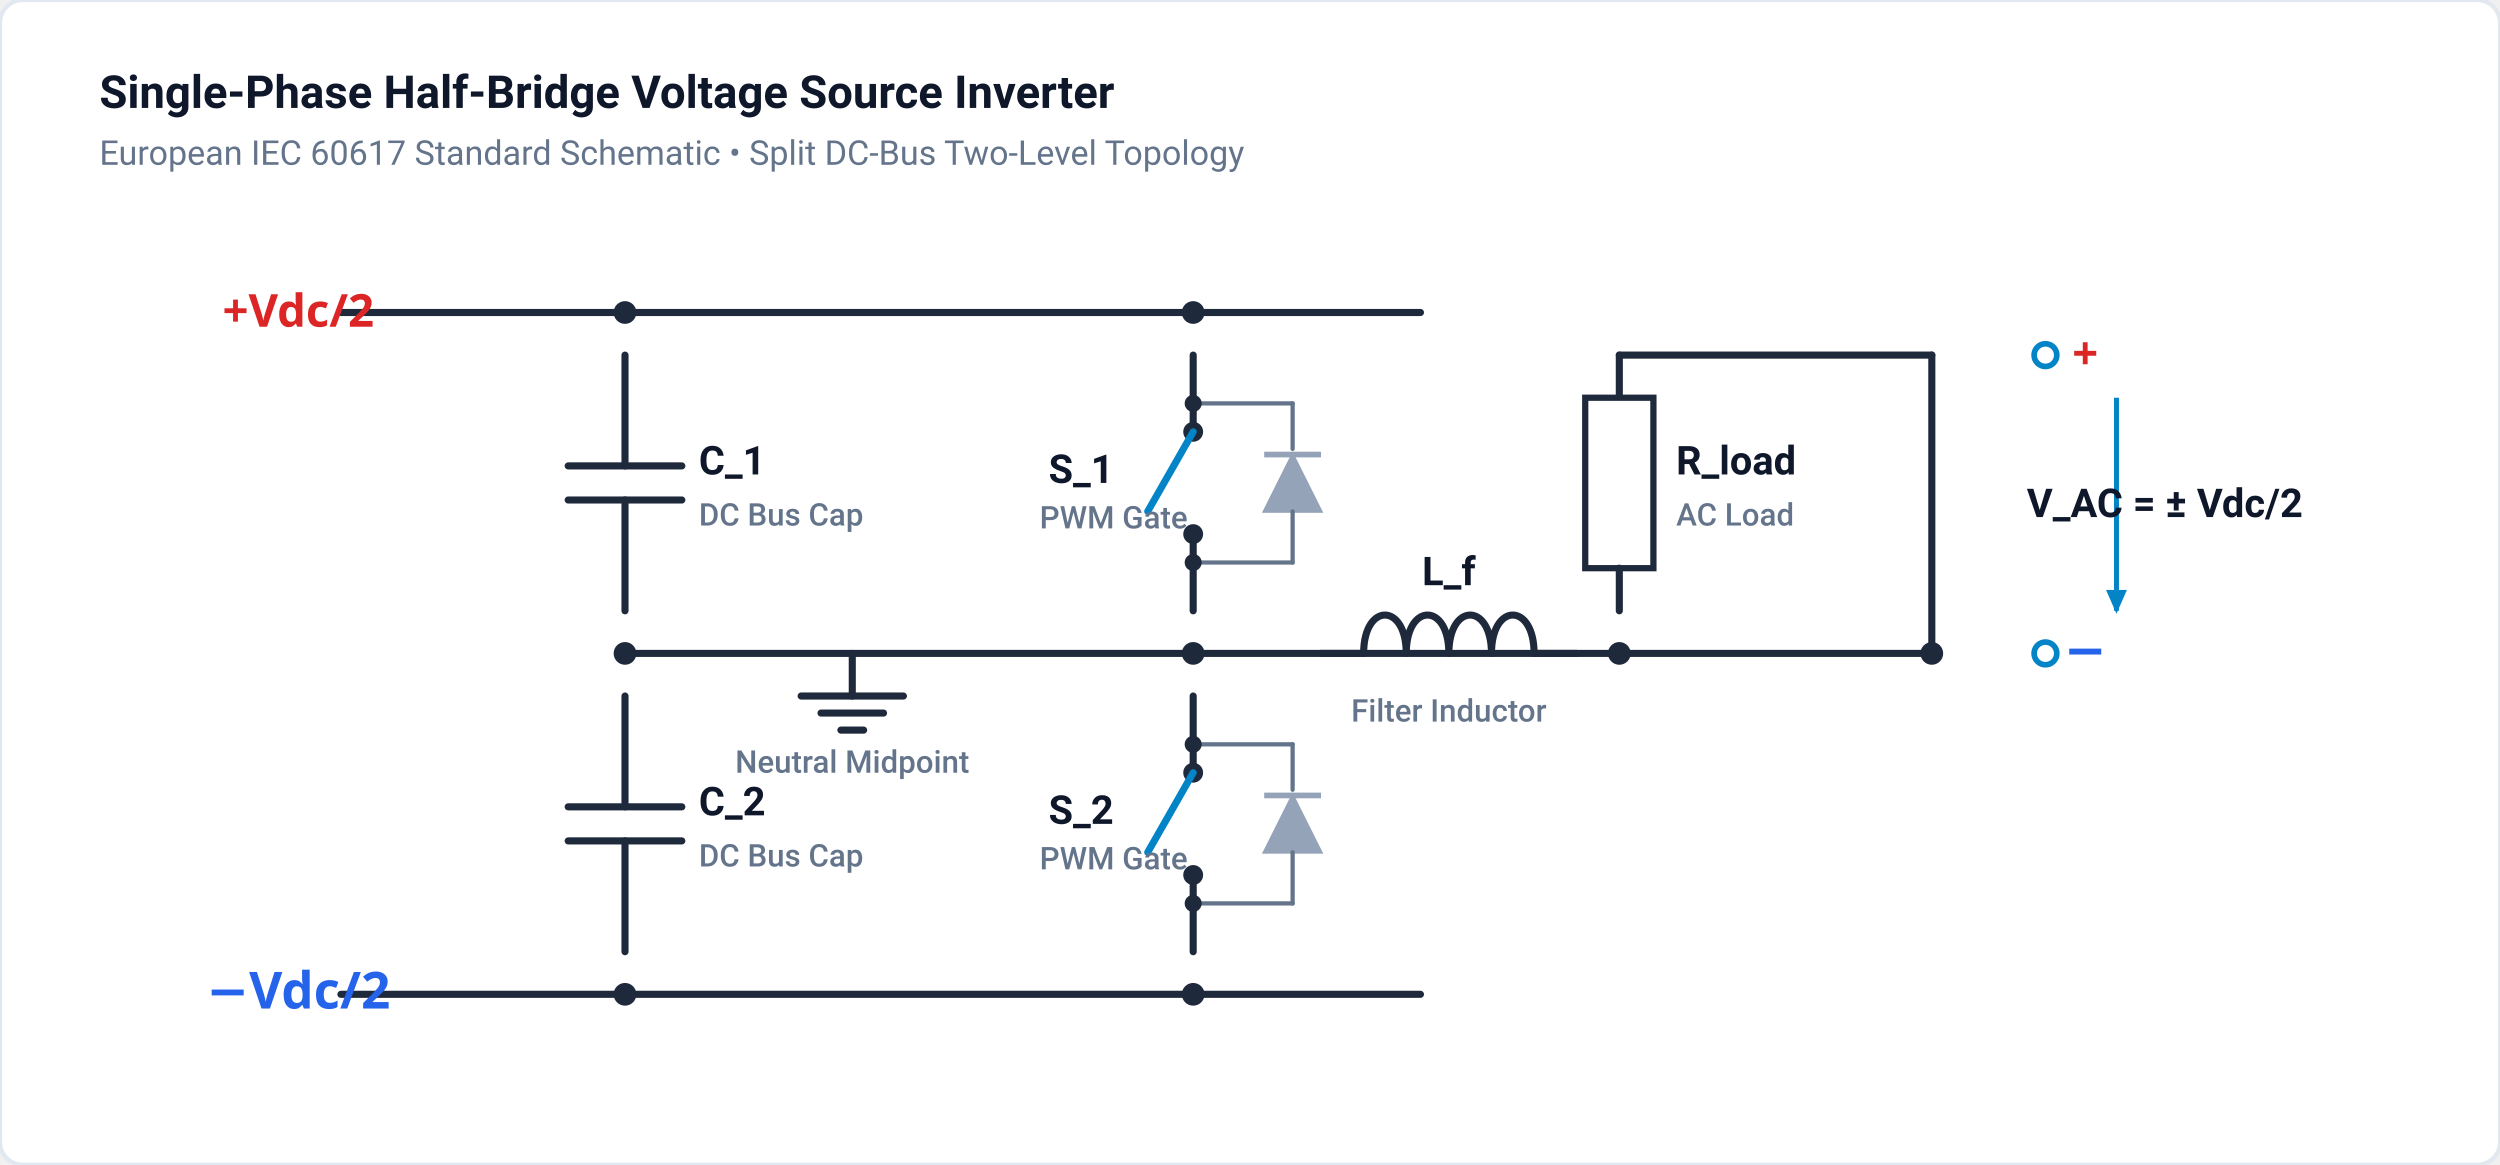
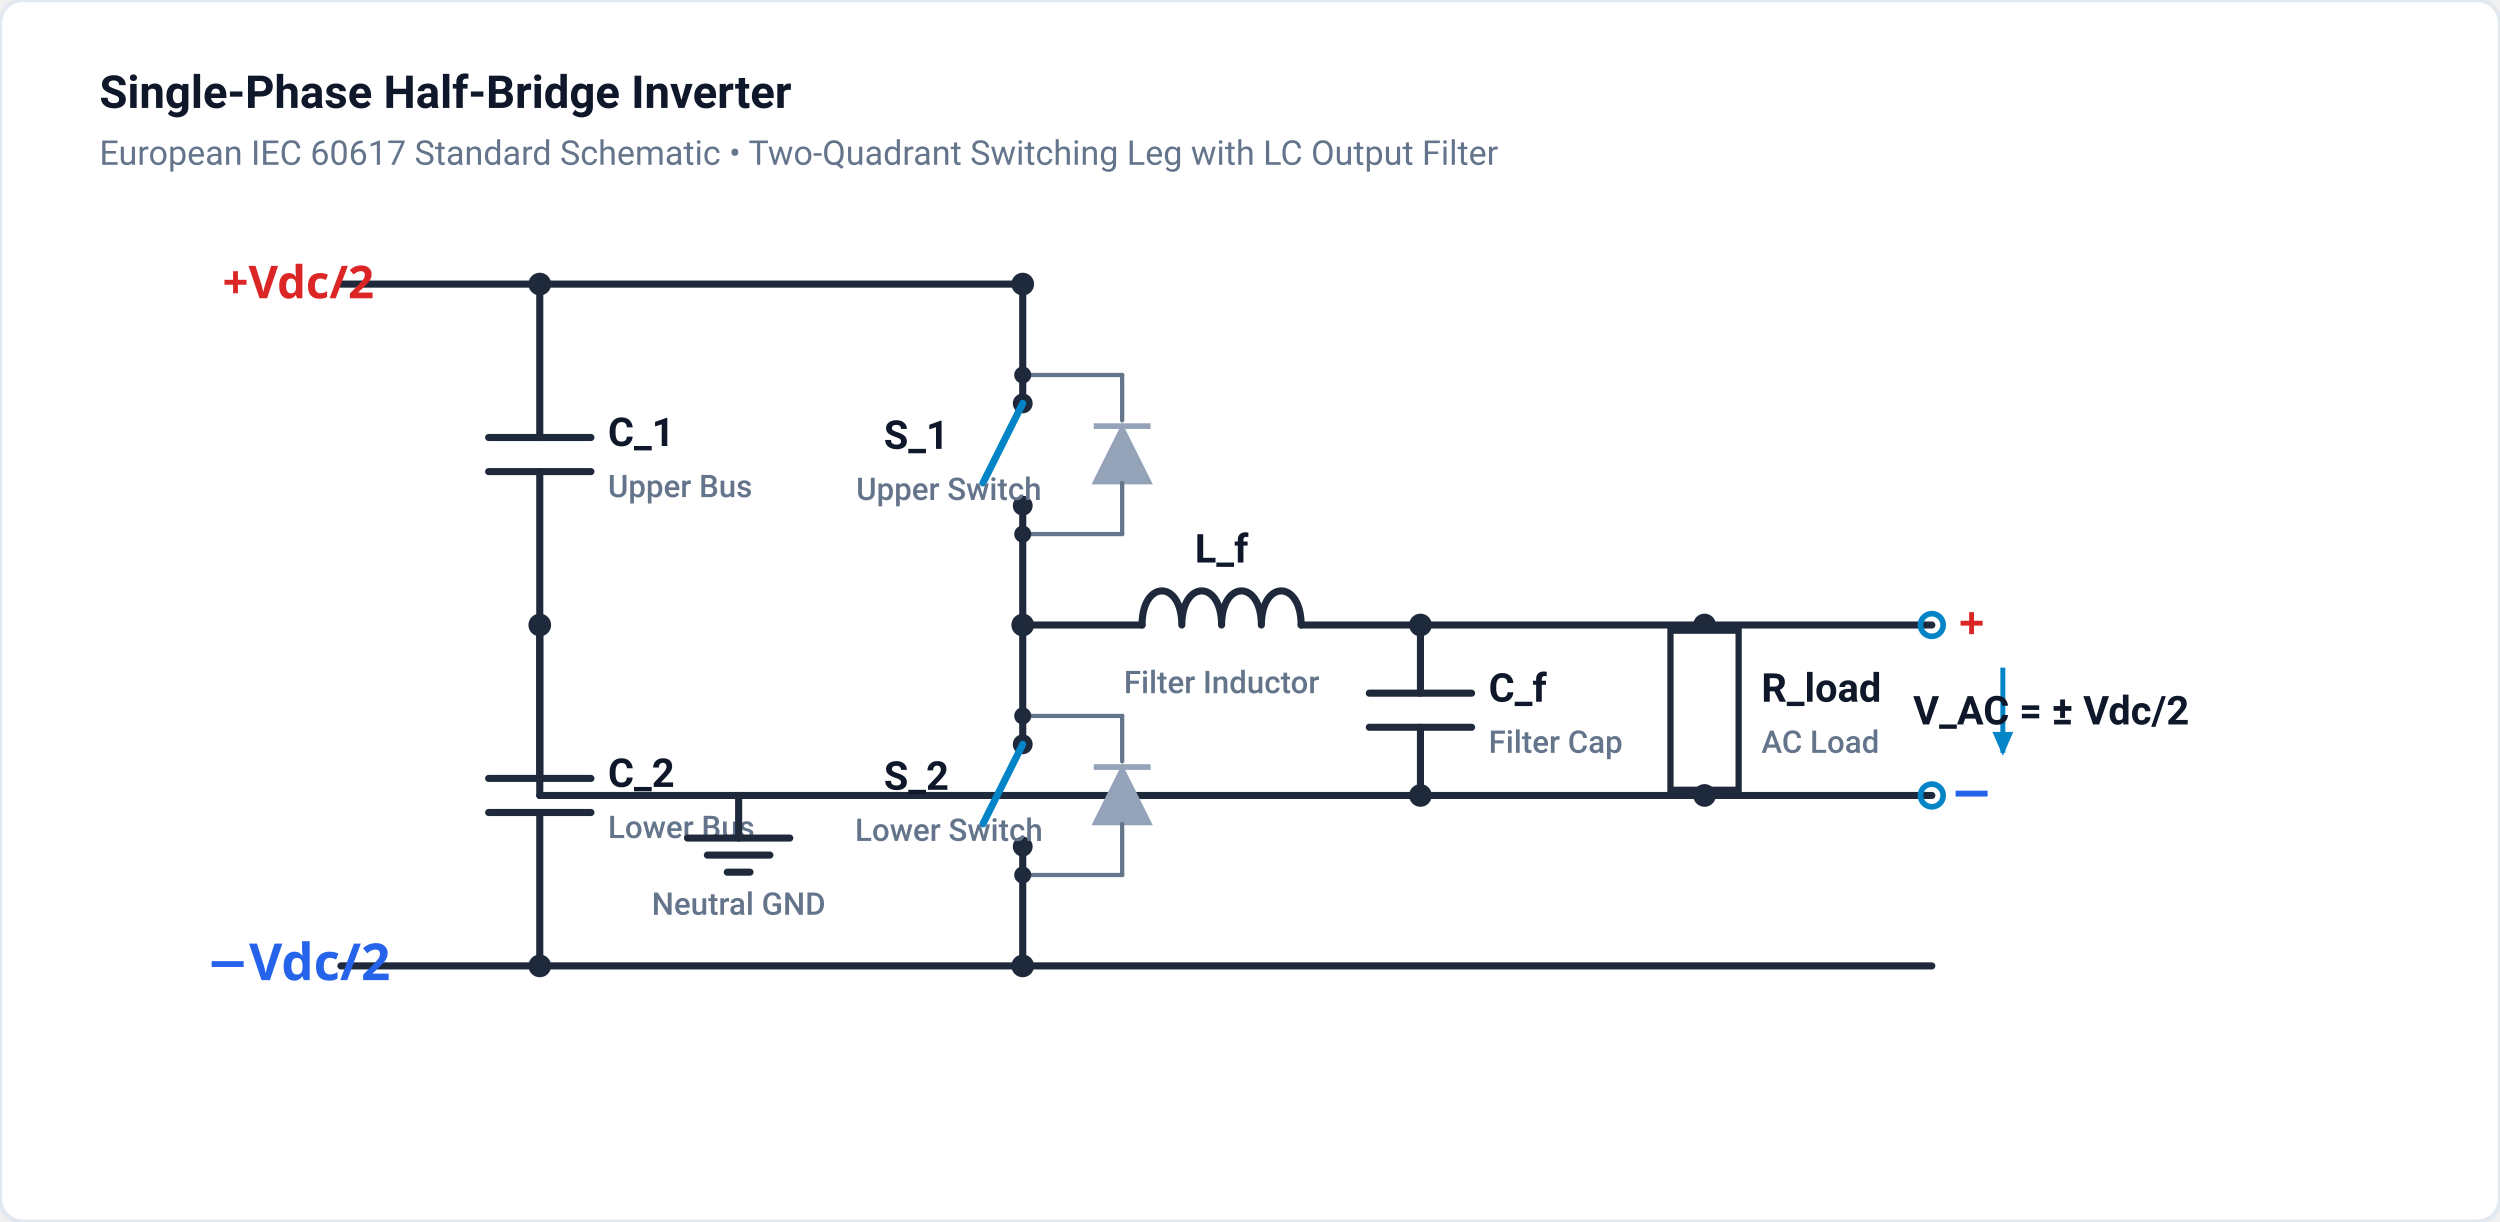
- <svg xmlns="http://www.w3.org/2000/svg" viewBox="0 0 880 410" width="100%" height="100%">
+ <svg xmlns="http://www.w3.org/2000/svg" viewBox="0 0 880 430" width="100%" height="100%">
  <defs>
    <style>
      .wire { stroke: #1e293b; stroke-width: 2.5; stroke-linecap: round; stroke-linejoin: round; fill: none; }
      .wire-thin { stroke: #64748b; stroke-width: 1.5; stroke-linecap: round; stroke-linejoin: round; fill: none; }
      .wire-dashed { stroke: #0284c7; stroke-width: 2; stroke-dasharray: 5,4; fill: none; }
      .wire-gnd { stroke: #1e293b; stroke-width: 2.5; stroke-linecap: round; }
      .junction { fill: #1e293b; }
      .label { font-family: -apple-system, BlinkMacSystemFont, "Segoe UI", Roboto, "Helvetica Neue", Arial, sans-serif; font-size: 14px; fill: #0f172a; font-weight: 600; text-anchor: middle; }
      .label-start { font-family: -apple-system, BlinkMacSystemFont, "Segoe UI", Roboto, "Helvetica Neue", Arial, sans-serif; font-size: 14px; fill: #0f172a; font-weight: 600; text-anchor: start; }
      .label-end { font-family: -apple-system, BlinkMacSystemFont, "Segoe UI", Roboto, "Helvetica Neue", Arial, sans-serif; font-size: 14px; fill: #0f172a; font-weight: 600; text-anchor: end; }
      .sublabel { font-family: -apple-system, BlinkMacSystemFont, "Segoe UI", Roboto, "Helvetica Neue", Arial, sans-serif; font-size: 11px; fill: #64748b; font-weight: 500; text-anchor: middle; }
      .sublabel-start { font-family: -apple-system, BlinkMacSystemFont, "Segoe UI", Roboto, "Helvetica Neue", Arial, sans-serif; font-size: 11px; fill: #64748b; font-weight: 500; text-anchor: start; }
      .title { font-family: -apple-system, BlinkMacSystemFont, "Segoe UI", Roboto, "Helvetica Neue", Arial, sans-serif; font-size: 16px; fill: #0f172a; font-weight: 700; }
      .subtitle { font-family: -apple-system, BlinkMacSystemFont, "Segoe UI", Roboto, "Helvetica Neue", Arial, sans-serif; font-size: 12px; fill: #64748b; font-weight: 400; }
      .comp-body { fill: #ffffff; stroke: #1e293b; stroke-width: 2.2; }
      .comp-diode { fill: #0284c7; stroke: #0284c7; stroke-width: 2; }
      .comp-sw { stroke: #0284c7; stroke-width: 2.5; stroke-linecap: round; fill: none; }
      .arrow { fill: #0284c7; stroke: none; }
      .measure-arrow { stroke: #0284c7; stroke-width: 1.75; fill: none; }
      .tag-pos { fill: #dc2626; font-family: sans-serif; font-size: 16px; font-weight: bold; text-anchor: middle; }
      .tag-neg { fill: #2563eb; font-family: sans-serif; font-size: 18px; font-weight: bold; text-anchor: middle; }
      .card { fill: #ffffff; stroke: #e2e8f0; stroke-width: 1.5; rx: 8px; }
      .block { fill: #f8fafc; stroke: #cbd5e1; stroke-width: 1.5; rx: 6px; }
      .block-accent { fill: #f0f9ff; stroke: #0284c7; stroke-width: 1.5; rx: 6px; }
    </style>
    <marker id="arr-blue" viewBox="0 0 10 10" refX="7" refY="5" markerWidth="6" markerHeight="6" orient="auto-start-reverse">
      <path d="M 0 1.5 L 8 5 L 0 8.5 z" fill="#0284c7" />
    </marker>
    <marker id="arr-green" viewBox="0 0 10 10" refX="7" refY="5" markerWidth="6" markerHeight="6" orient="auto-start-reverse">
      <path d="M 0 1.5 L 8 5 L 0 8.5 z" fill="#16a34a" />
    </marker>
  </defs>
  <rect width="100%" height="100%" class="card" />
-   <text x="35" y="38" class="title">Single-Phase Half-Bridge Voltage Source Inverter</text>
-   <text x="35" y="58" class="subtitle">European IEC 60617 Standard Schematic • Split DC-Bus Two-Level Topology</text>
-   <line x1="120" y1="110" x2="500" y2="110" class="wire" stroke="#dc2626" />
-   <text x="105" y="115" class="tag-pos">+Vdc/2</text>
-   <line x1="120" y1="350" x2="500" y2="350" class="wire" stroke="#2563eb" />
-   <text x="105" y="355" class="tag-neg">−Vdc/2</text>
-   <line x1="220" y1="125" x2="220" y2="164" class="wire" />
-   <line x1="200" y1="164" x2="240" y2="164" class="wire" stroke-width="3" />
-   <line x1="200" y1="176" x2="240" y2="176" class="wire" stroke-width="3" />
-   <line x1="220" y1="176" x2="220" y2="215" class="wire" />
-   <text x="246" y="167" class="label-start">C_1</text>
-   <text x="246" y="185" class="sublabel-start">DC Bus Cap</text>
-   <line x1="220" y1="245" x2="220" y2="284" class="wire" />
-   <line x1="200" y1="284" x2="240" y2="284" class="wire" stroke-width="3" />
-   <line x1="200" y1="296" x2="240" y2="296" class="wire" stroke-width="3" />
-   <line x1="220" y1="296" x2="220" y2="335" class="wire" />
-   <text x="246" y="287" class="label-start">C_2</text>
-   <text x="246" y="305" class="sublabel-start">DC Bus Cap</text>
-   <circle cx="220" cy="110" r="4" class="junction" />
-   <circle cx="220" cy="230" r="4" class="junction" />
-   <circle cx="220" cy="350" r="4" class="junction" />
-   <line x1="220" y1="230" x2="680" y2="230" class="wire" stroke="#0284c7" />
-   <line x1="300" y1="230" x2="300" y2="245" class="wire" />
-   <line x1="282" y1="245" x2="318" y2="245" class="wire-gnd" />
-   <line x1="289" y1="251" x2="311" y2="251" class="wire-gnd" />
-   <line x1="296" y1="257" x2="304" y2="257" class="wire-gnd" />
-   <text x="300" y="272" class="sublabel">Neutral Midpoint</text>
-   <line x1="420" y1="125" x2="420" y2="152" class="wire" />
-   <circle cx="420" cy="152" r="3.5" class="junction" />
-   <line x1="420" y1="152" x2="404" y2="180" class="comp-sw" />
-   <circle cx="420" cy="188" r="3.5" class="junction" />
-   <line x1="420" y1="188" x2="420" y2="215" class="wire" />
-   <text x="392" y="170" class="label-end">S_1</text>
-   <text x="392" y="186" class="sublabel" text-anchor="end">PWM Gate</text>
-   <line x1="420" y1="142" x2="455" y2="142" class="wire-thin" />
-   <line x1="455" y1="142" x2="455" y2="158" class="wire-thin" />
-   <polygon points="445,180 455,160 465,180" fill="#94a3b8" stroke="#94a3b8" />
-   <line x1="445" y1="160" x2="465" y2="160" stroke="#94a3b8" stroke-width="2" />
-   <line x1="455" y1="180" x2="455" y2="198" class="wire-thin" />
-   <line x1="455" y1="198" x2="420" y2="198" class="wire-thin" />
-   <circle cx="420" cy="142" r="3" class="junction" />
-   <circle cx="420" cy="198" r="3" class="junction" />
-   <line x1="420" y1="245" x2="420" y2="272" class="wire" />
-   <circle cx="420" cy="272" r="3.5" class="junction" />
-   <line x1="420" y1="272" x2="404" y2="300" class="comp-sw" />
-   <circle cx="420" cy="308" r="3.5" class="junction" />
-   <line x1="420" y1="308" x2="420" y2="335" class="wire" />
-   <text x="392" y="290" class="label-end">S_2</text>
-   <text x="392" y="306" class="sublabel" text-anchor="end">PWM Gate</text>
-   <line x1="420" y1="262" x2="455" y2="262" class="wire-thin" />
-   <line x1="455" y1="262" x2="455" y2="278" class="wire-thin" />
-   <polygon points="445,300 455,280 465,300" fill="#94a3b8" stroke="#94a3b8" />
-   <line x1="445" y1="280" x2="465" y2="280" stroke="#94a3b8" stroke-width="2" />
-   <line x1="455" y1="300" x2="455" y2="318" class="wire-thin" />
-   <line x1="455" y1="318" x2="420" y2="318" class="wire-thin" />
-   <circle cx="420" cy="262" r="3" class="junction" />
-   <circle cx="420" cy="318" r="3" class="junction" />
-   <circle cx="420" cy="110" r="4" class="junction" />
-   <circle cx="420" cy="350" r="4" class="junction" />
-   <circle cx="420" cy="230" r="4" class="junction" />
-   <line x1="465" y1="230" x2="480" y2="230" class="wire" />
-   <path d="M 480 230 C 480 212, 495 212, 495 230              C 495 212, 510 212, 510 230              C 510 212, 525 212, 525 230              C 525 212, 540 212, 540 230" class="wire" stroke-width="2.5" />
-   <line x1="540" y1="230" x2="555" y2="230" class="wire" />
-   <text x="510" y="206" class="label">L_f</text>
-   <text x="510" y="254" class="sublabel">Filter Inductor</text>
-   <circle cx="570" cy="230" r="4" class="junction" />
-   <line x1="570" y1="125" x2="570" y2="140" class="wire" />
-   <rect x="558" y="140" width="24" height="60" class="comp-body" />
-   <line x1="570" y1="200" x2="570" y2="215" class="wire" />
-   <text x="590" y="167" class="label-start">R_load</text>
-   <text x="590" y="185" class="sublabel-start">AC Load</text>
-   <line x1="570" y1="125" x2="680" y2="125" class="wire" />
-   <line x1="680" y1="125" x2="680" y2="230" class="wire" />
-   <circle cx="680" cy="230" r="4" class="junction" />
-   <circle cx="720" cy="125" r="4" fill="none" stroke="#0284c7" stroke-width="2" />
-   <circle cx="720" cy="230" r="4" fill="none" stroke="#0284c7" stroke-width="2" />
-   <text x="734" y="130" class="tag-pos">+</text>
-   <text x="734" y="235" class="tag-neg">−</text>
-   <line x1="745" y1="140" x2="745" y2="215" class="measure-arrow" marker-end="url(#arr-blue)" />
-   <text x="762" y="182" class="label" fill="#0284c7">V_AC = ± Vdc/2</text>
+   <text x="35" y="38" class="title">Single-Phase Half-Bridge Inverter</text>
+   <text x="35" y="58" class="subtitle">European IEC 60617 Standard Schematic • Two-Quadrant Switching Leg with LC Output Filter</text>
+   <line x1="120" y1="100" x2="360" y2="100" class="wire" stroke="#dc2626" />
+   <text x="105" y="105" class="tag-pos">+Vdc/2</text>
+   <line x1="120" y1="340" x2="680" y2="340" class="wire" stroke="#2563eb" />
+   <text x="105" y="345" class="tag-neg">−Vdc/2</text>
+   <circle cx="190" cy="100" r="4" class="junction" />
+   <circle cx="190" cy="220" r="4" class="junction" />
+   <circle cx="190" cy="340" r="4" class="junction" />
+   <line x1="190" y1="100" x2="190" y2="154" class="wire" />
+   <line x1="172" y1="154" x2="208" y2="154" class="wire" stroke-width="3" />
+   <line x1="172" y1="166" x2="208" y2="166" class="wire" stroke-width="3" />
+   <line x1="190" y1="166" x2="190" y2="220" class="wire" />
+   <text x="214" y="157" class="label-start">C_1</text>
+   <text x="214" y="175" class="sublabel-start">Upper Bus</text>
+   <line x1="190" y1="220" x2="190" y2="274" class="wire" />
+   <line x1="172" y1="274" x2="208" y2="274" class="wire" stroke-width="3" />
+   <line x1="172" y1="286" x2="208" y2="286" class="wire" stroke-width="3" />
+   <line x1="190" y1="286" x2="190" y2="340" class="wire" />
+   <text x="214" y="277" class="label-start">C_2</text>
+   <text x="214" y="295" class="sublabel-start">Lower Bus</text>
+   <line x1="190" y1="220" x2="190" y2="280" class="wire" />
+   <line x1="190" y1="280" x2="680" y2="280" class="wire" />
+   <line x1="260" y1="280" x2="260" y2="295" class="wire" />
+   <line x1="242" y1="295" x2="278" y2="295" class="wire-gnd" />
+   <line x1="249" y1="301" x2="271" y2="301" class="wire-gnd" />
+   <line x1="256" y1="307" x2="264" y2="307" class="wire-gnd" />
+   <text x="260" y="322" class="sublabel">Neutral GND</text>
+   <circle cx="360" cy="100" r="4" class="junction" />
+   <circle cx="360" cy="220" r="4" class="junction" />
+   <circle cx="360" cy="340" r="4" class="junction" />
+   <line x1="360" y1="100" x2="360" y2="142" class="wire" />
+   <circle cx="360" cy="142" r="3.5" class="junction" />
+   <line x1="360" y1="142" x2="346" y2="170" class="comp-sw" />
+   <circle cx="360" cy="178" r="3.5" class="junction" />
+   <line x1="360" y1="178" x2="360" y2="220" class="wire" />
+   <text x="334" y="158" class="label-end">S_1</text>
+   <text x="334" y="176" class="sublabel" text-anchor="end">Upper Switch</text>
+   <line x1="360" y1="132" x2="395" y2="132" class="wire-thin" />
+   <line x1="395" y1="132" x2="395" y2="148" class="wire-thin" />
+   <polygon points="385,170 395,150 405,170" fill="#94a3b8" stroke="#94a3b8" />
+   <line x1="385" y1="150" x2="405" y2="150" stroke="#94a3b8" stroke-width="2" />
+   <line x1="395" y1="170" x2="395" y2="188" class="wire-thin" />
+   <line x1="395" y1="188" x2="360" y2="188" class="wire-thin" />
+   <circle cx="360" cy="132" r="3" class="junction" />
+   <circle cx="360" cy="188" r="3" class="junction" />
+   <line x1="360" y1="220" x2="360" y2="262" class="wire" />
+   <circle cx="360" cy="262" r="3.5" class="junction" />
+   <line x1="360" y1="262" x2="346" y2="290" class="comp-sw" />
+   <circle cx="360" cy="298" r="3.5" class="junction" />
+   <line x1="360" y1="298" x2="360" y2="340" class="wire" />
+   <text x="334" y="278" class="label-end">S_2</text>
+   <text x="334" y="296" class="sublabel" text-anchor="end">Lower Switch</text>
+   <line x1="360" y1="252" x2="395" y2="252" class="wire-thin" />
+   <line x1="395" y1="252" x2="395" y2="268" class="wire-thin" />
+   <polygon points="385,290 395,270 405,290" fill="#94a3b8" stroke="#94a3b8" />
+   <line x1="385" y1="270" x2="405" y2="270" stroke="#94a3b8" stroke-width="2" />
+   <line x1="395" y1="290" x2="395" y2="308" class="wire-thin" />
+   <line x1="395" y1="308" x2="360" y2="308" class="wire-thin" />
+   <circle cx="360" cy="252" r="3" class="junction" />
+   <circle cx="360" cy="308" r="3" class="junction" />
+   <line x1="360" y1="220" x2="402" y2="220" class="wire" />
+   <path d="M 402 220 C 402 204, 416 204, 416 220              C 416 204, 430 204, 430 220              C 430 204, 444 204, 444 220              C 444 204, 458 204, 458 220" class="wire" stroke-width="2.5" />
+   <line x1="458" y1="220" x2="500" y2="220" class="wire" />
+   <text x="430" y="198" class="label">L_f</text>
+   <text x="430" y="244" class="sublabel">Filter Inductor</text>
+   <circle cx="500" cy="220" r="4" class="junction" />
+   <line x1="500" y1="220" x2="500" y2="244" class="wire" />
+   <line x1="482" y1="244" x2="518" y2="244" class="wire" stroke-width="3" />
+   <line x1="482" y1="256" x2="518" y2="256" class="wire" stroke-width="3" />
+   <line x1="500" y1="256" x2="500" y2="280" class="wire" />
+   <text x="524" y="247" class="label-start">C_f</text>
+   <text x="524" y="265" class="sublabel-start">Filter Cap</text>
+   <circle cx="500" cy="280" r="4" class="junction" />
+   <line x1="500" y1="220" x2="600" y2="220" class="wire" />
+   <circle cx="600" cy="220" r="4" class="junction" />
+   <line x1="600" y1="220" x2="600" y2="222" class="wire" />
+   <rect x="588" y="222" width="24" height="56" class="comp-body" />
+   <line x1="600" y1="278" x2="600" y2="280" class="wire" />
+   <text x="620" y="247" class="label-start">R_load</text>
+   <text x="620" y="265" class="sublabel-start">AC Load</text>
+   <circle cx="600" cy="280" r="4" class="junction" />
+   <line x1="600" y1="220" x2="680" y2="220" class="wire" />
+   <circle cx="680" cy="220" r="4" fill="none" stroke="#0284c7" stroke-width="2" />
+   <circle cx="680" cy="280" r="4" fill="none" stroke="#0284c7" stroke-width="2" />
+   <text x="694" y="225" class="tag-pos">+</text>
+   <text x="694" y="285" class="tag-neg">−</text>
+   <line x1="705" y1="235" x2="705" y2="265" class="measure-arrow" marker-end="url(#arr-blue)" />
+   <text x="722" y="255" class="label" fill="#0284c7">V_AC = ± Vdc/2</text>
</svg>
